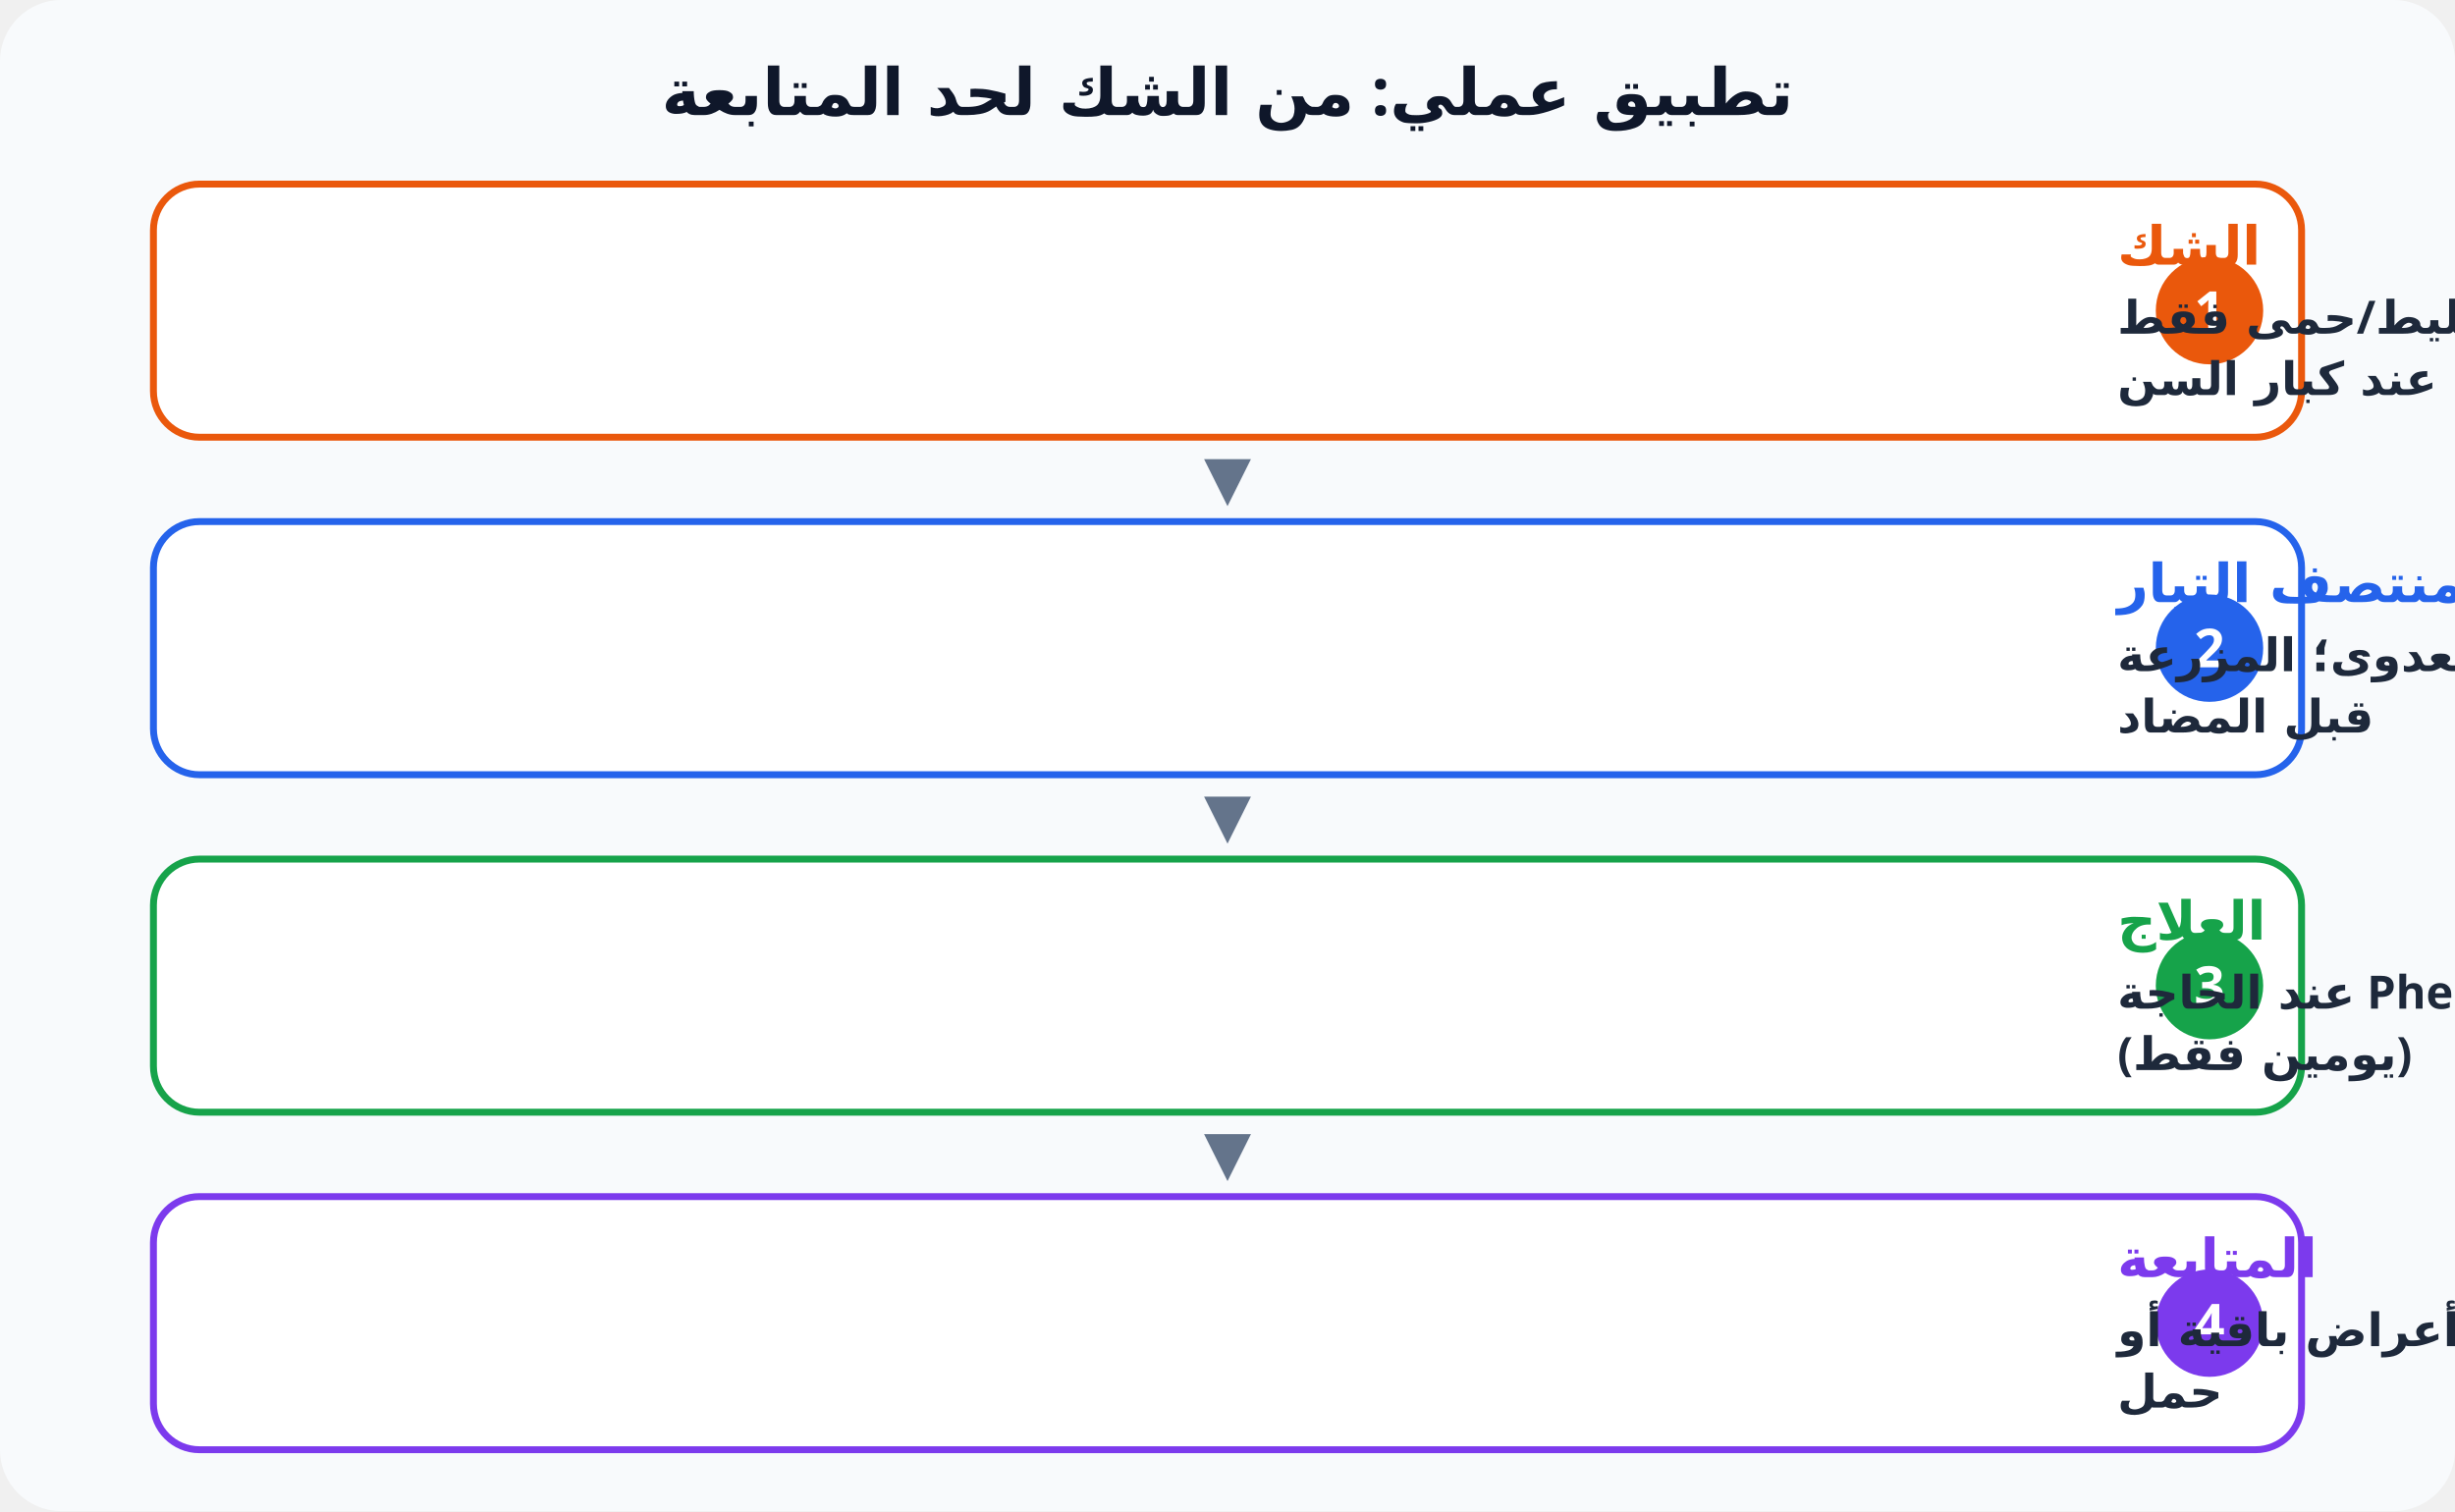
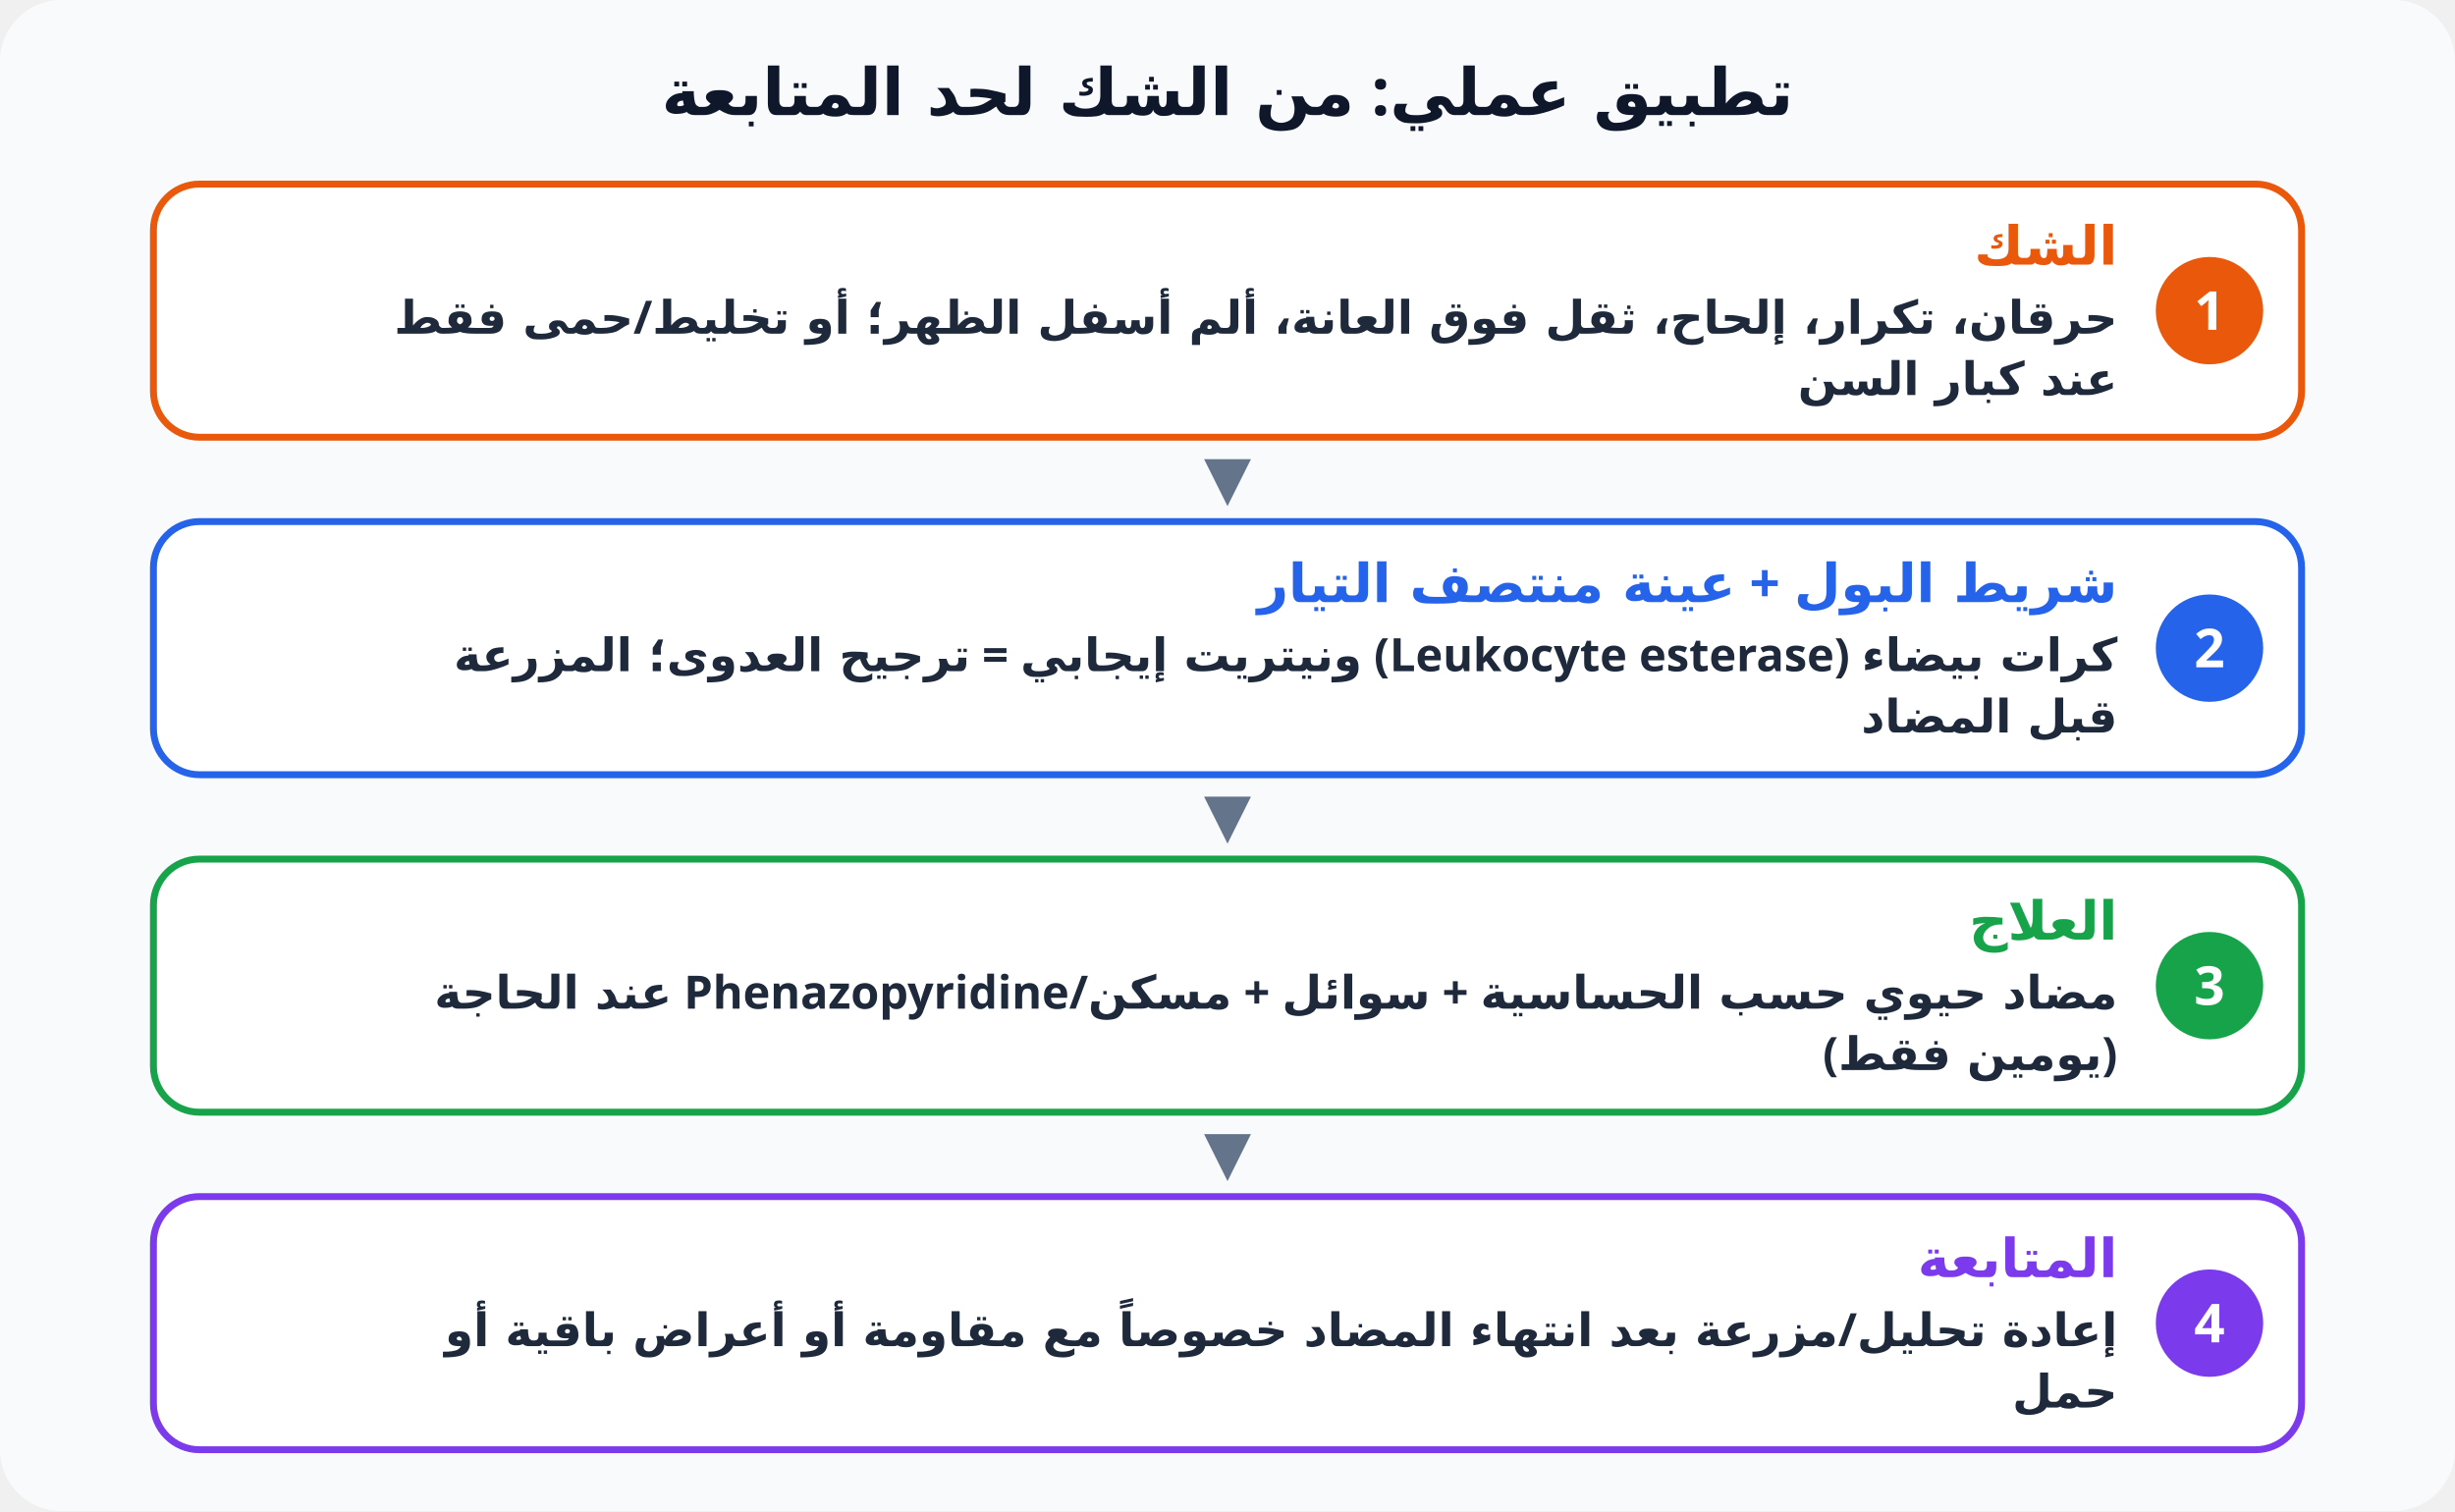
<svg xmlns="http://www.w3.org/2000/svg" viewBox="0 0 640 394" font-family="Cairo, Tahoma, sans-serif" direction="rtl">
  <rect width="640" height="394" rx="16" fill="#f8fafc" />
  <text x="320" y="30" text-anchor="middle" font-size="17" font-weight="800" fill="#0f172a">تطبيق عملي: من الشك لحد المتابعة</text>
  <rect x="40" y="48" width="560" height="66" rx="12" fill="#fff" stroke="#ea580c" stroke-width="1.8" />
  <circle cx="576" cy="81" r="14" fill="#ea580c" />
  <text x="576" y="86" text-anchor="middle" font-size="14" font-weight="800" fill="#fff">1</text>
-   <text x="552" y="69" text-anchor="end" font-size="14" font-weight="800" fill="#ea580c">الشك</text>
-   <text x="552" y="87" text-anchor="end" font-size="12" font-weight="600" fill="#1e293b">حرقان، تكرار، إلحاح، ثقل فوق العانة، ألم أسفل الظهر؛ أو تخليط/حمى فقط</text>
-   <text x="552" y="103" text-anchor="end" font-size="12" font-weight="600" fill="#1e293b">عند كبار السن</text>
+   <text x="552" y="69" text-anchor="start" font-size="14" font-weight="800" fill="#ea580c">الشك</text>
+   <text x="552" y="87" text-anchor="start" font-size="12" font-weight="600" fill="#1e293b">حرقان، تكرار، إلحاح، ثقل فوق العانة، ألم أسفل الظهر؛ أو تخليط/حمى فقط</text>
+   <text x="552" y="103" text-anchor="start" font-size="12" font-weight="600" fill="#1e293b">عند كبار السن</text>
  <text x="320" y="130" text-anchor="middle" font-size="16" fill="#64748b">▼</text>
  <rect x="40" y="136" width="560" height="66" rx="12" fill="#fff" stroke="#2563eb" stroke-width="1.8" />
  <circle cx="576" cy="169" r="14" fill="#2563eb" />
  <text x="576" y="174" text-anchor="middle" font-size="14" font-weight="800" fill="#fff">2</text>
-   <text x="552" y="157" text-anchor="end" font-size="14" font-weight="800" fill="#2563eb">شريط البول + عينة منتصف التيار</text>
-   <text x="552" y="175" text-anchor="end" font-size="12" font-weight="600" fill="#1e293b">كرات بيضاء (Leukocyte esterase) ونيتريت إيجابي = ترجيح العدوى؛ المزرعة</text>
-   <text x="552" y="191" text-anchor="end" font-size="12" font-weight="600" fill="#1e293b">قبل المضاد</text>
+   <text x="552" y="157" text-anchor="start" font-size="14" font-weight="800" fill="#2563eb">شريط البول + عينة منتصف التيار</text>
+   <text x="552" y="175" text-anchor="start" font-size="12" font-weight="600" fill="#1e293b">كرات بيضاء (Leukocyte esterase) ونيتريت إيجابي = ترجيح العدوى؛ المزرعة</text>
+   <text x="552" y="191" text-anchor="start" font-size="12" font-weight="600" fill="#1e293b">قبل المضاد</text>
  <text x="320" y="218" text-anchor="middle" font-size="16" fill="#64748b">▼</text>
  <rect x="40" y="224" width="560" height="66" rx="12" fill="#fff" stroke="#16a34a" stroke-width="1.8" />
  <circle cx="576" cy="257" r="14" fill="#16a34a" />
  <text x="576" y="262" text-anchor="middle" font-size="14" font-weight="800" fill="#fff">3</text>
-   <text x="552" y="245" text-anchor="end" font-size="14" font-weight="800" fill="#16a34a">العلاج</text>
-   <text x="552" y="263" text-anchor="end" font-size="12" font-weight="600" fill="#1e293b">مضاد حيوي حسب الحساسية + سوائل + مسكن/Phenazopyridine عند الحاجة</text>
-   <text x="552" y="279" text-anchor="end" font-size="12" font-weight="600" fill="#1e293b">(يومين فقط)</text>
+   <text x="552" y="245" text-anchor="start" font-size="14" font-weight="800" fill="#16a34a">العلاج</text>
+   <text x="552" y="263" text-anchor="start" font-size="12" font-weight="600" fill="#1e293b">مضاد حيوي حسب الحساسية + سوائل + مسكن/Phenazopyridine عند الحاجة</text>
+   <text x="552" y="279" text-anchor="start" font-size="12" font-weight="600" fill="#1e293b">(يومين فقط)</text>
  <text x="320" y="306" text-anchor="middle" font-size="16" fill="#64748b">▼</text>
  <rect x="40" y="312" width="560" height="66" rx="12" fill="#fff" stroke="#7c3aed" stroke-width="1.8" />
  <circle cx="576" cy="345" r="14" fill="#7c3aed" />
  <text x="576" y="350" text-anchor="middle" font-size="14" font-weight="800" fill="#fff">4</text>
-   <text x="552" y="333" text-anchor="end" font-size="14" font-weight="800" fill="#7c3aed">المتابعة</text>
-   <text x="552" y="351" text-anchor="end" font-size="12" font-weight="600" fill="#1e293b">إعادة تحليل/مزرعة بعد انتهاء المضاد خصوصاً مع مقاومة أو أعراض باقية أو</text>
-   <text x="552" y="367" text-anchor="end" font-size="12" font-weight="600" fill="#1e293b">حمل</text>
+   <text x="552" y="333" text-anchor="start" font-size="14" font-weight="800" fill="#7c3aed">المتابعة</text>
+   <text x="552" y="351" text-anchor="start" font-size="12" font-weight="600" fill="#1e293b">إعادة تحليل/مزرعة بعد انتهاء المضاد خصوصاً مع مقاومة أو أعراض باقية أو</text>
+   <text x="552" y="367" text-anchor="start" font-size="12" font-weight="600" fill="#1e293b">حمل</text>
</svg>
